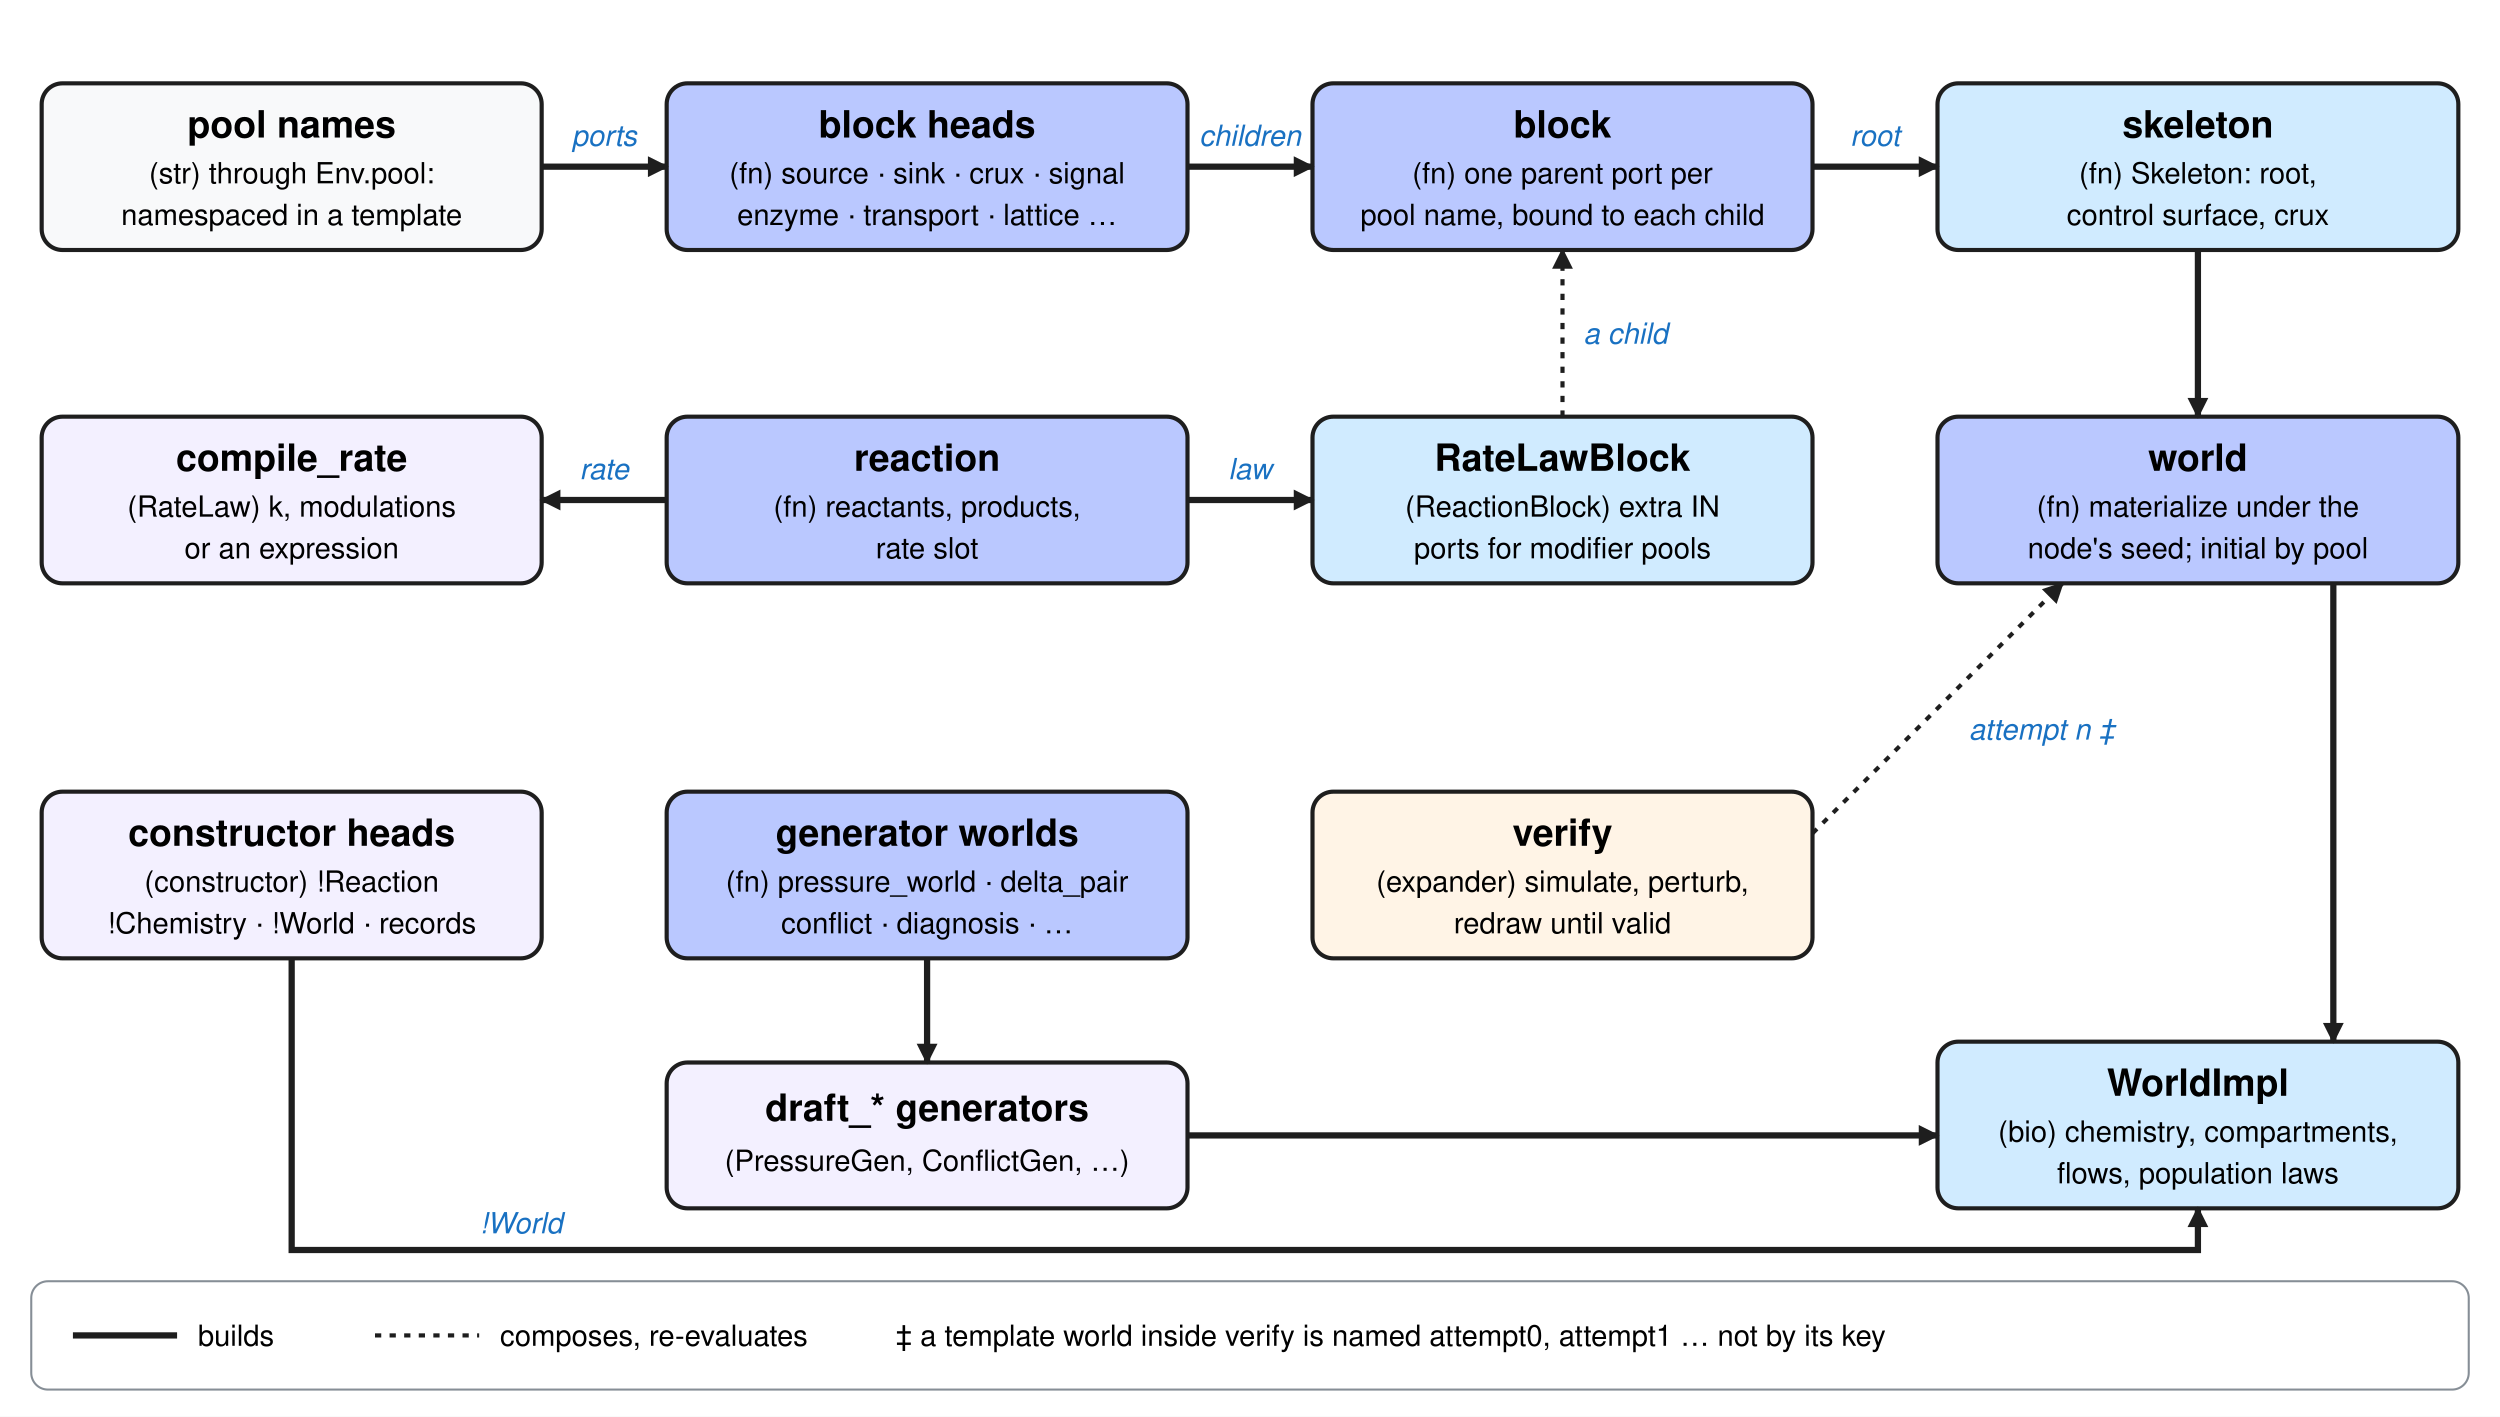
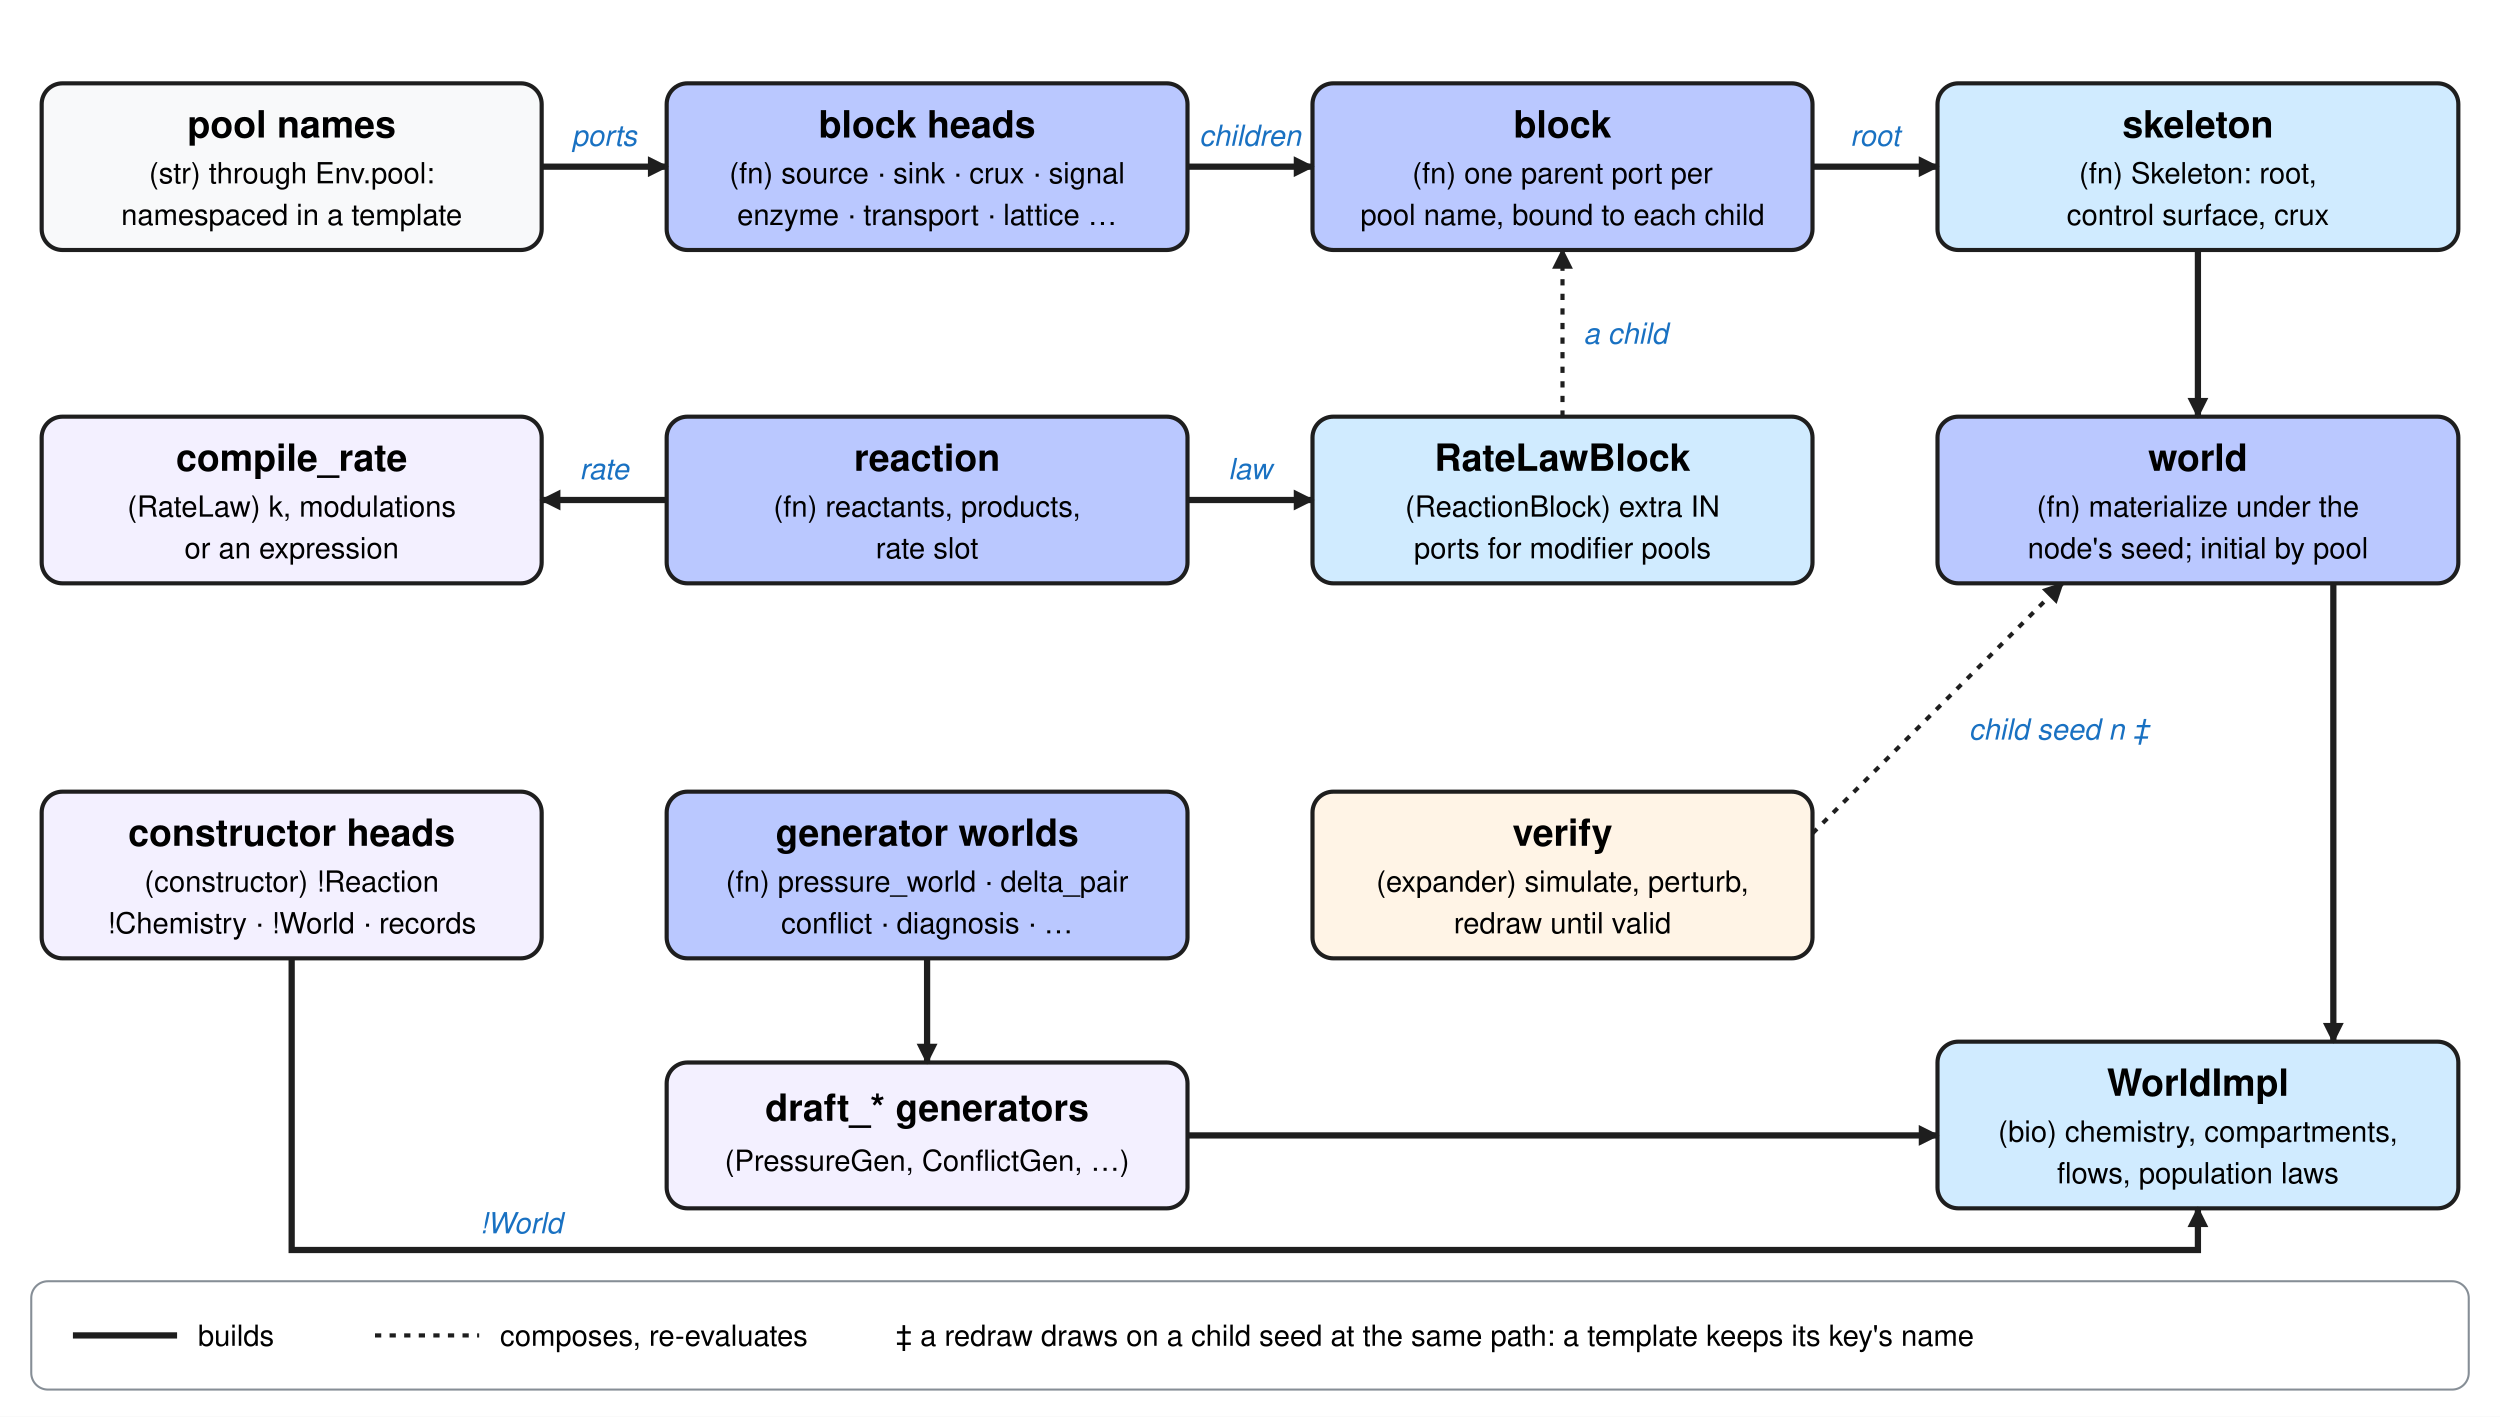
<svg xmlns="http://www.w3.org/2000/svg" width="2400" height="1360" viewBox="0 0 1200 680" font-family="Helvetica, Arial, sans-serif">
  <defs>
    <marker id="arrowhead" viewBox="0 0 10 10" refX="9" refY="5" markerUnits="userSpaceOnUse" markerWidth="10" markerHeight="10" orient="auto-start-reverse">
      <polygon id="arrowhead-shape" points="0,0 10,5 0,10" fill="#1e1e1e" />
    </marker>
  </defs>
  <rect id="bg" x="0" y="0" width="1200" height="680" fill="#ffffff" />
  <g id="n-names">
    <rect id="n-names-box" x="20" y="40" width="240" height="80" rx="10" fill="#f8f9fa" stroke="#1e1e1e" stroke-width="2" />
    <text id="n-names-name" x="140" y="66" font-size="18" font-weight="600" text-anchor="middle">pool names</text>
    <text id="n-names-kind" x="140" y="88" font-size="14" text-anchor="middle">(str) through Env.pool:</text>
    <text id="n-names-kind2" x="140" y="108" font-size="14" text-anchor="middle">namespaced in a template</text>
  </g>
  <g id="n-blocks">
    <rect id="n-blocks-box" x="320" y="40" width="250" height="80" rx="10" fill="#bac8ff" stroke="#1e1e1e" stroke-width="2" />
    <text id="n-blocks-name" x="445" y="66" font-size="18" font-weight="600" text-anchor="middle">block heads</text>
    <text id="n-blocks-kind" x="445" y="88" font-size="14" text-anchor="middle">(fn) source · sink · crux · signal</text>
    <text id="n-blocks-kind2" x="445" y="108" font-size="14" text-anchor="middle">enzyme · transport · lattice …</text>
  </g>
  <line id="e-names-blocks" x1="260" y1="80" x2="320" y2="80" stroke="#1e1e1e" stroke-width="3" marker-end="url(#arrowhead)" />
  <text id="l-names-blocks" x="290" y="70" font-size="14" fill="#1971c2" font-style="italic" text-anchor="middle">ports</text>
  <g id="n-block">
    <rect id="n-block-box" x="630" y="40" width="240" height="80" rx="10" fill="#bac8ff" stroke="#1e1e1e" stroke-width="2" />
    <text id="n-block-name" x="750" y="66" font-size="18" font-weight="600" text-anchor="middle">block</text>
    <text id="n-block-kind" x="750" y="88" font-size="14" text-anchor="middle">(fn) one parent port per</text>
    <text id="n-block-kind2" x="750" y="108" font-size="14" text-anchor="middle">pool name, bound to each child</text>
  </g>
  <line id="e-blocks-block" x1="570" y1="80" x2="630" y2="80" stroke="#1e1e1e" stroke-width="3" marker-end="url(#arrowhead)" />
  <text id="l-blocks-block" x="600" y="70" font-size="14" fill="#1971c2" font-style="italic" text-anchor="middle">children</text>
  <g id="n-skel">
    <rect id="n-skel-box" x="930" y="40" width="250" height="80" rx="10" fill="#d0ebff" stroke="#1e1e1e" stroke-width="2" />
    <text id="n-skel-name" x="1055" y="66" font-size="18" font-weight="600" text-anchor="middle">skeleton</text>
    <text id="n-skel-kind" x="1055" y="88" font-size="14" text-anchor="middle">(fn) Skeleton: root,</text>
    <text id="n-skel-kind2" x="1055" y="108" font-size="14" text-anchor="middle">control surface, crux</text>
  </g>
  <line id="e-block-skel" x1="870" y1="80" x2="930" y2="80" stroke="#1e1e1e" stroke-width="3" marker-end="url(#arrowhead)" />
  <text id="l-block-skel" x="900" y="70" font-size="14" fill="#1971c2" font-style="italic" text-anchor="middle">root</text>
  <g id="n-cr">
    <rect id="n-cr-box" x="20" y="200" width="240" height="80" rx="10" fill="#f3f0ff" stroke="#1e1e1e" stroke-width="2" />
    <text id="n-cr-name" x="140" y="226" font-size="18" font-weight="600" text-anchor="middle">compile_rate</text>
    <text id="n-cr-kind" x="140" y="248" font-size="14" text-anchor="middle">(RateLaw) k, modulations</text>
    <text id="n-cr-kind2" x="140" y="268" font-size="14" text-anchor="middle">or an expression</text>
  </g>
  <g id="n-rxn">
    <rect id="n-rxn-box" x="320" y="200" width="250" height="80" rx="10" fill="#bac8ff" stroke="#1e1e1e" stroke-width="2" />
    <text id="n-rxn-name" x="445" y="226" font-size="18" font-weight="600" text-anchor="middle">reaction</text>
    <text id="n-rxn-kind" x="445" y="248" font-size="14" text-anchor="middle">(fn) reactants, products,</text>
    <text id="n-rxn-kind2" x="445" y="268" font-size="14" text-anchor="middle">rate slot</text>
  </g>
  <line id="e-rxn-cr" x1="320" y1="240" x2="260" y2="240" stroke="#1e1e1e" stroke-width="3" marker-end="url(#arrowhead)" />
  <text id="l-rxn-cr" x="290" y="230" font-size="14" fill="#1971c2" font-style="italic" text-anchor="middle">rate</text>
  <g id="n-rlb">
    <rect id="n-rlb-box" x="630" y="200" width="240" height="80" rx="10" fill="#d0ebff" stroke="#1e1e1e" stroke-width="2" />
    <text id="n-rlb-name" x="750" y="226" font-size="18" font-weight="600" text-anchor="middle">RateLawBlock</text>
    <text id="n-rlb-kind" x="750" y="248" font-size="14" text-anchor="middle">(ReactionBlock) extra IN</text>
    <text id="n-rlb-kind2" x="750" y="268" font-size="14" text-anchor="middle">ports for modifier pools</text>
  </g>
  <line id="e-rxn-rlb" x1="570" y1="240" x2="630" y2="240" stroke="#1e1e1e" stroke-width="3" marker-end="url(#arrowhead)" />
  <text id="l-rxn-rlb" x="600" y="230" font-size="14" fill="#1971c2" font-style="italic" text-anchor="middle">law</text>
  <line id="e-rlb-block" x1="750" y1="200" x2="750" y2="120" stroke="#1e1e1e" stroke-width="2" stroke-dasharray="3 4" marker-end="url(#arrowhead)" />
  <text id="l-rlb-block" x="760" y="165" font-size="14" fill="#1971c2" font-style="italic">a child</text>
  <g id="n-world">
    <rect id="n-world-box" x="930" y="200" width="250" height="80" rx="10" fill="#bac8ff" stroke="#1e1e1e" stroke-width="2" />
    <text id="n-world-name" x="1055" y="226" font-size="18" font-weight="600" text-anchor="middle">world</text>
    <text id="n-world-kind" x="1055" y="248" font-size="14" text-anchor="middle">(fn) materialize under the</text>
    <text id="n-world-kind2" x="1055" y="268" font-size="14" text-anchor="middle">node's seed; initial by pool</text>
  </g>
  <line id="e-skel-world" x1="1055" y1="120" x2="1055" y2="200" stroke="#1e1e1e" stroke-width="3" marker-end="url(#arrowhead)" />
  <g id="n-ctor">
    <rect id="n-ctor-box" x="20" y="380" width="240" height="80" rx="10" fill="#f3f0ff" stroke="#1e1e1e" stroke-width="2" />
    <text id="n-ctor-name" x="140" y="406" font-size="18" font-weight="600" text-anchor="middle">constructor heads</text>
    <text id="n-ctor-kind" x="140" y="428" font-size="14" text-anchor="middle">(constructor) !Reaction</text>
    <text id="n-ctor-kind2" x="140" y="448" font-size="14" text-anchor="middle">!Chemistry · !World · records</text>
  </g>
  <g id="n-gen">
    <rect id="n-gen-box" x="320" y="380" width="250" height="80" rx="10" fill="#bac8ff" stroke="#1e1e1e" stroke-width="2" />
    <text id="n-gen-name" x="445" y="406" font-size="18" font-weight="600" text-anchor="middle">generator worlds</text>
    <text id="n-gen-kind" x="445" y="428" font-size="14" text-anchor="middle">(fn) pressure_world · delta_pair</text>
    <text id="n-gen-kind2" x="445" y="448" font-size="14" text-anchor="middle">conflict · diagnosis · …</text>
  </g>
  <g id="n-draft">
    <rect id="n-draft-box" x="320" y="510" width="250" height="70" rx="10" fill="#f3f0ff" stroke="#1e1e1e" stroke-width="2" />
    <text id="n-draft-name" x="445" y="538" font-size="18" font-weight="600" text-anchor="middle">draft_* generators</text>
    <text id="n-draft-kind" x="445" y="562" font-size="14" text-anchor="middle">(PressureGen, ConflictGen, …)</text>
  </g>
  <line id="e-gen-draft" x1="445" y1="460" x2="445" y2="510" stroke="#1e1e1e" stroke-width="3" marker-end="url(#arrowhead)" />
  <g id="n-verify">
    <rect id="n-verify-box" x="630" y="380" width="240" height="80" rx="10" fill="#fff4e6" stroke="#1e1e1e" stroke-width="2" />
    <text id="n-verify-name" x="750" y="406" font-size="18" font-weight="600" text-anchor="middle">verify</text>
    <text id="n-verify-kind" x="750" y="428" font-size="14" text-anchor="middle">(expander) simulate, perturb,</text>
    <text id="n-verify-kind2" x="750" y="448" font-size="14" text-anchor="middle">redraw until valid</text>
  </g>
  <line id="e-verify-world" x1="870" y1="400" x2="990" y2="280" stroke="#1e1e1e" stroke-width="2" stroke-dasharray="3 4" marker-end="url(#arrowhead)" />
-   <text id="l-verify-world" x="945" y="355" font-size="14" fill="#1971c2" font-style="italic">attempt n ‡</text>
+   <text id="l-verify-world" x="945" y="355" font-size="14" fill="#1971c2" font-style="italic">child seed n ‡</text>
  <g id="n-wimpl">
    <rect id="n-wimpl-box" x="930" y="500" width="250" height="80" rx="10" fill="#d0ebff" stroke="#1e1e1e" stroke-width="2" />
    <text id="n-wimpl-name" x="1055" y="526" font-size="18" font-weight="600" text-anchor="middle">WorldImpl</text>
    <text id="n-wimpl-kind" x="1055" y="548" font-size="14" text-anchor="middle">(bio) chemistry, compartments,</text>
    <text id="n-wimpl-kind2" x="1055" y="568" font-size="14" text-anchor="middle">flows, population laws</text>
  </g>
  <line id="e-world-wimpl" x1="1120" y1="280" x2="1120" y2="500" stroke="#1e1e1e" stroke-width="3" marker-end="url(#arrowhead)" />
  <line id="e-draft-wimpl" x1="570" y1="545" x2="930" y2="545" stroke="#1e1e1e" stroke-width="3" marker-end="url(#arrowhead)" />
  <polyline id="e-ctor-wimpl" points="140,460 140,600 1055,600 1055,580" fill="none" stroke="#1e1e1e" stroke-width="3" marker-end="url(#arrowhead)" />
  <text id="l-ctor-wimpl" x="250" y="592" font-size="14" fill="#1971c2" font-style="italic" text-anchor="middle">!World</text>
  <g id="legend">
    <rect id="legend-box" x="15" y="615" width="1170" height="52" rx="8" fill="#ffffff" stroke="#868e96" stroke-width="1" />
    <line id="legend-solid" x1="35" y1="641" x2="85" y2="641" stroke="#1e1e1e" stroke-width="3" />
    <text id="legend-solid-text" x="95" y="646" font-size="14">builds</text>
    <line id="legend-dotted" x1="180" y1="641" x2="230" y2="641" stroke="#1e1e1e" stroke-width="2" stroke-dasharray="3 4" />
    <text id="legend-dotted-text" x="240" y="646" font-size="14">composes, re-evaluates</text>
-     <text id="legend-dagger" x="430" y="646" font-size="14">‡ a template world inside verify is named attempt0, attempt1 … not by its key</text>
+     <text id="legend-dagger" x="430" y="646" font-size="14">‡ a redraw draws on a child seed at the same path: a template keeps its key's name</text>
  </g>
</svg>
